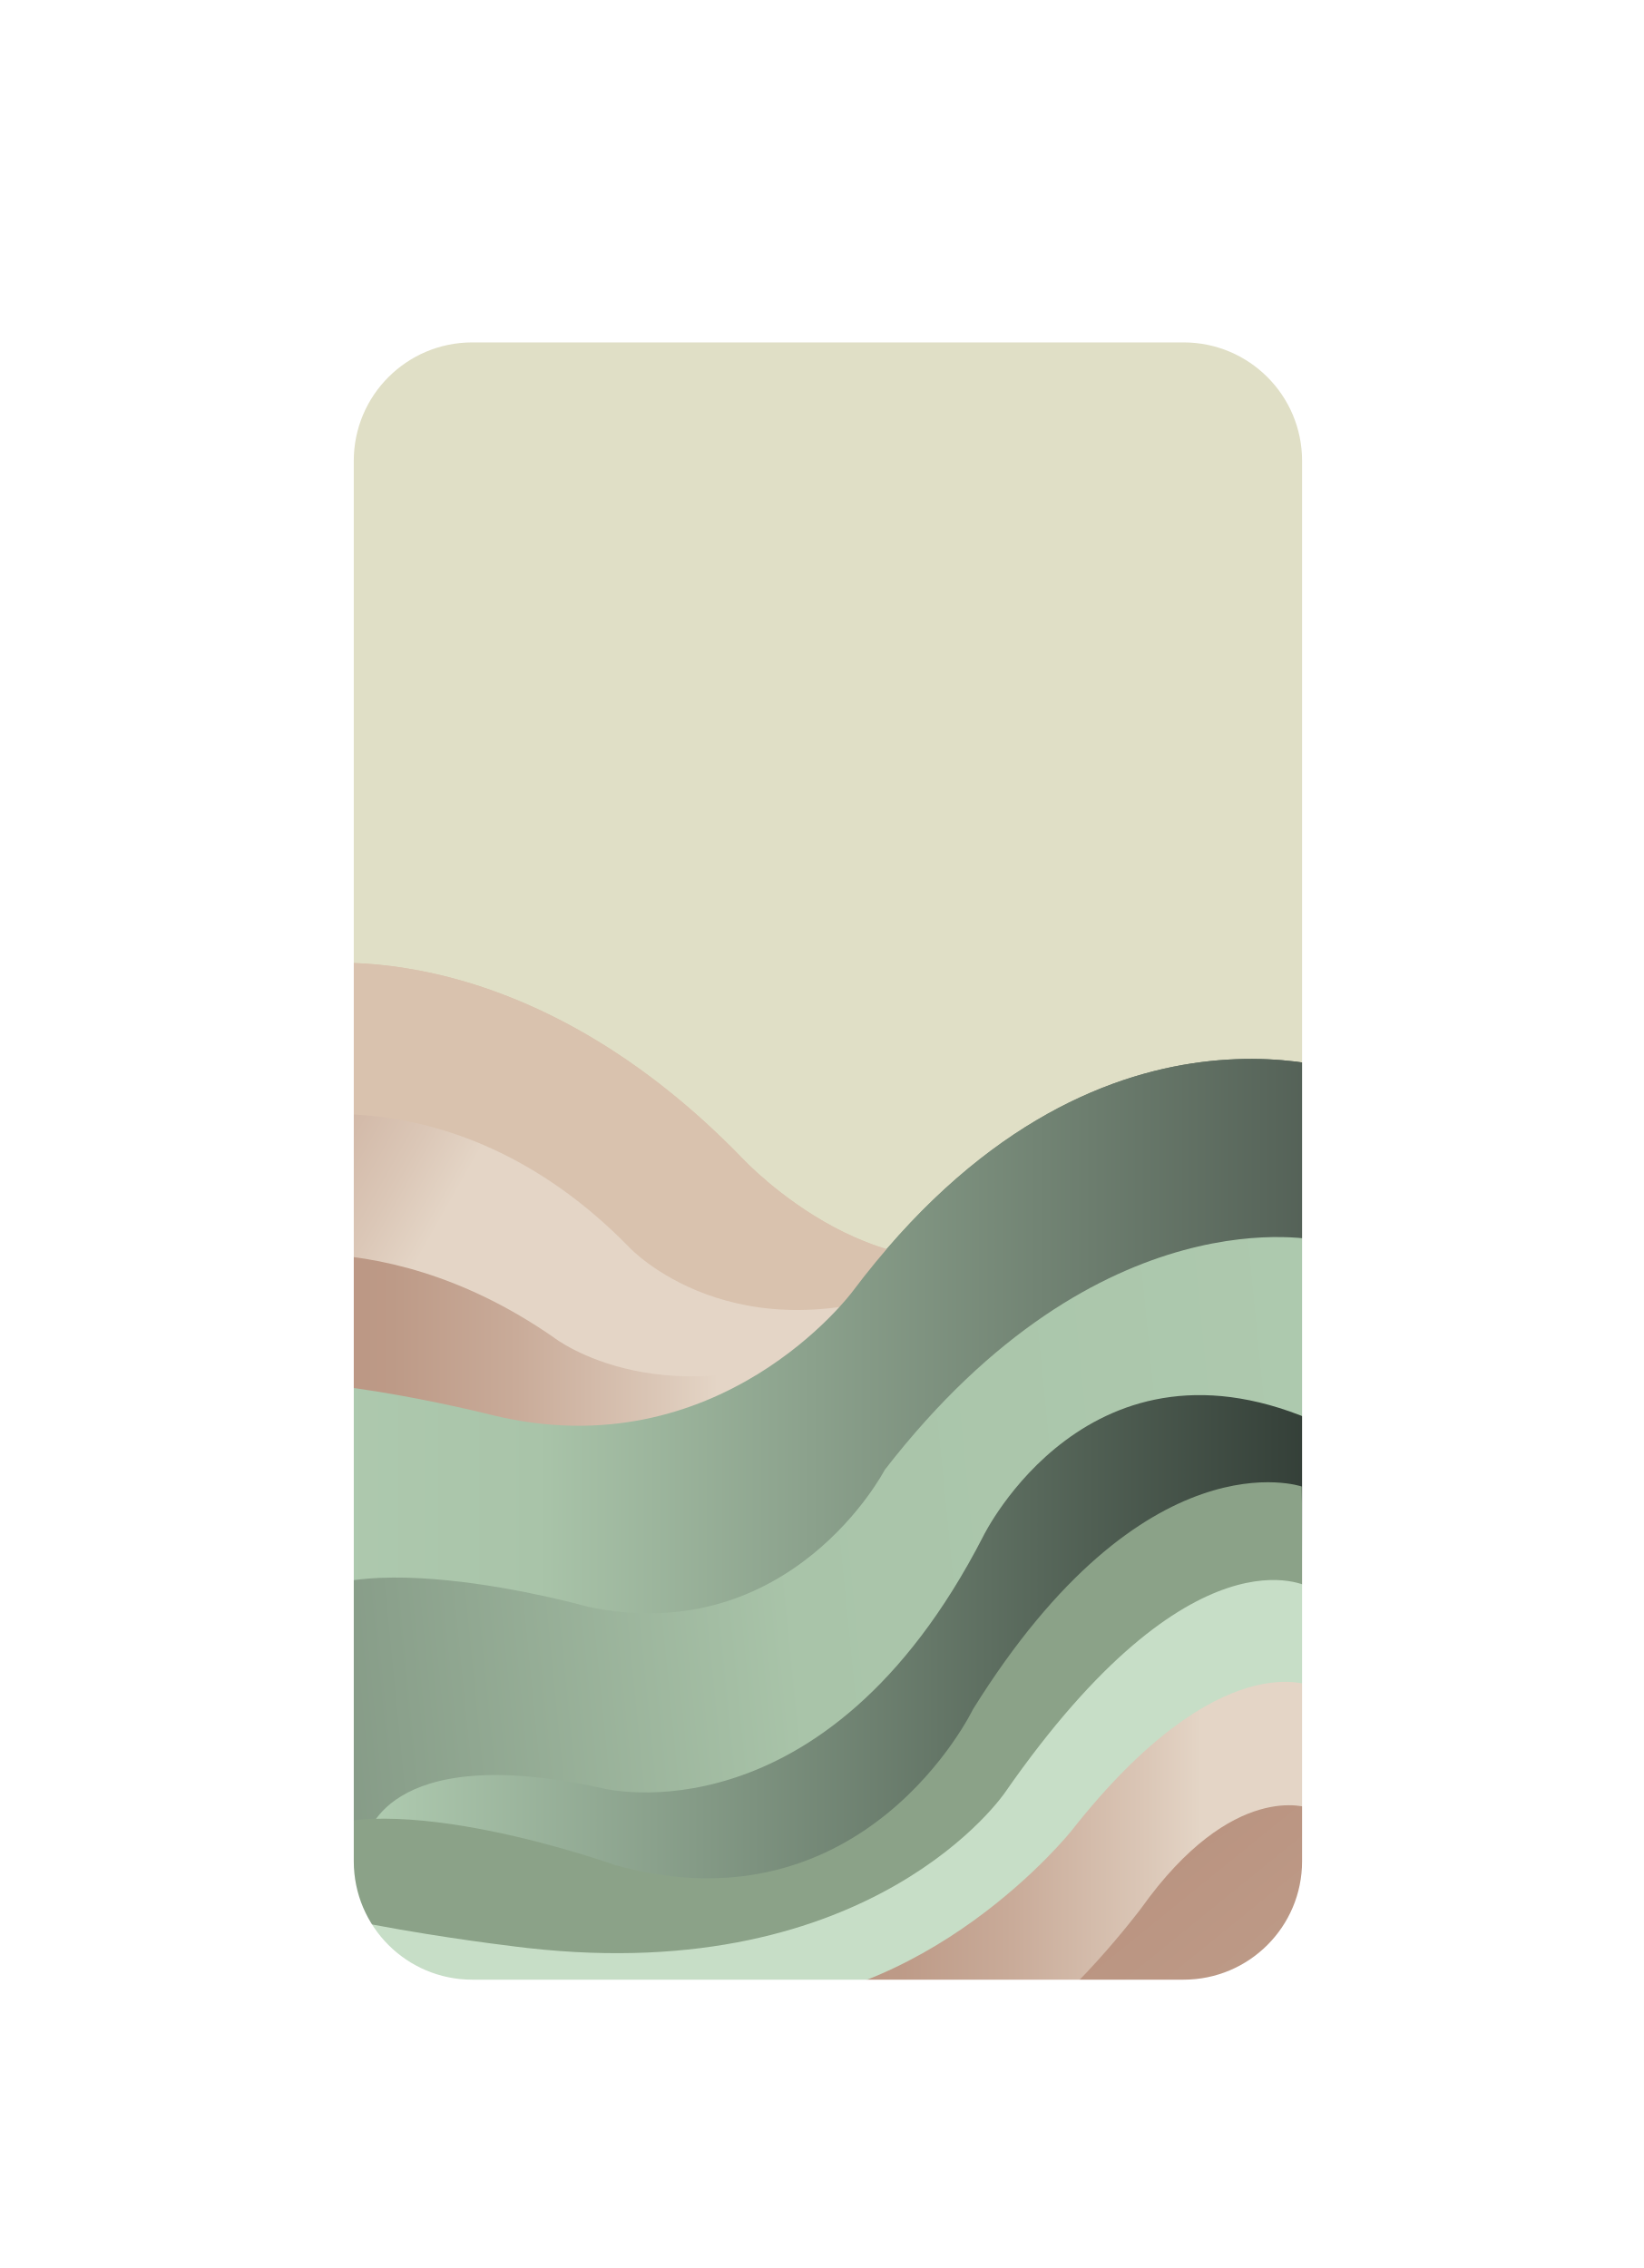
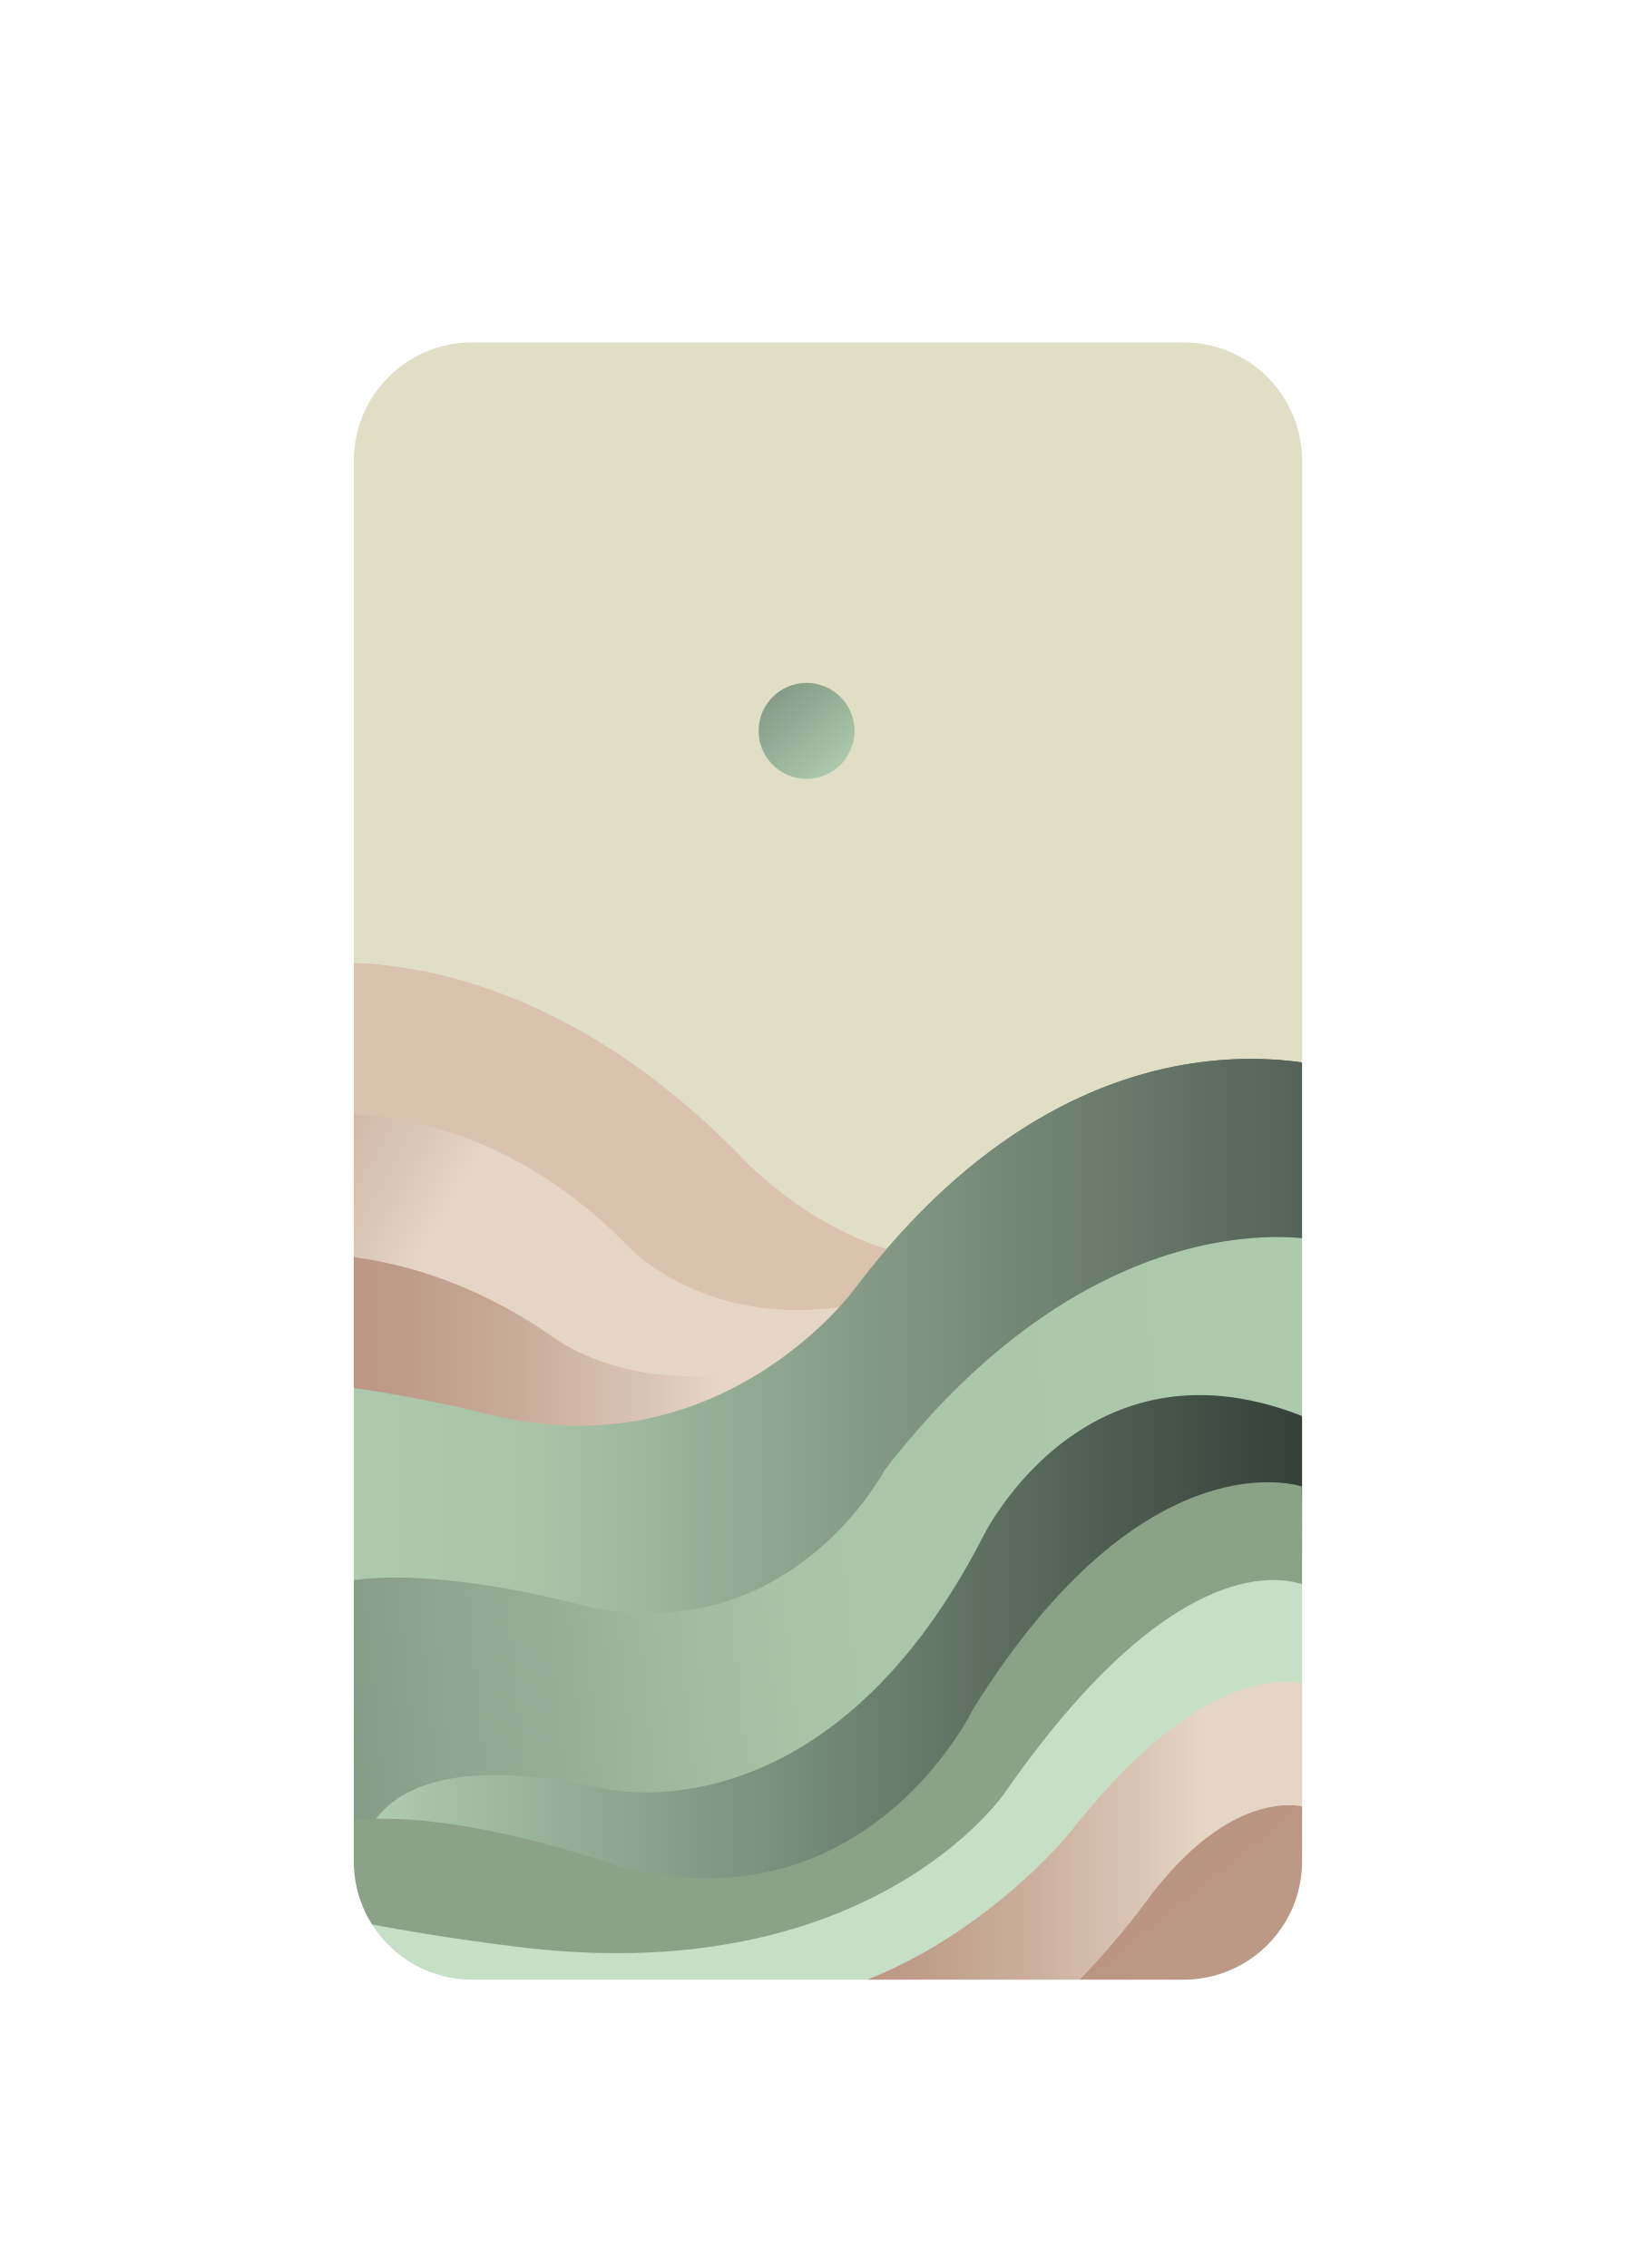
<svg xmlns="http://www.w3.org/2000/svg" xmlns:xlink="http://www.w3.org/1999/xlink" id="Layer_1" data-name="Layer 1" viewBox="0 0 548.65 757">
  <defs>
    <style>
      .cls-1 {
        fill: url(#linear-gradient-8);
      }

      .cls-2 {
        fill: url(#linear-gradient-7);
      }

      .cls-3 {
        fill: url(#linear-gradient-5);
      }

      .cls-4 {
        fill: url(#linear-gradient-6);
      }

      .cls-5 {
        fill: url(#linear-gradient-9);
      }

      .cls-6 {
        fill: url(#linear-gradient-4);
      }

      .cls-7 {
        fill: url(#linear-gradient-3);
      }

      .cls-8 {
        fill: url(#linear-gradient-2);
      }

      .cls-9 {
        fill: url(#linear-gradient);
      }

      .cls-10 {
        fill: #e0dfc6;
      }

      .cls-11 {
        fill: #d9c2ae;
      }

      .cls-12 {
        fill: #fff;
      }

      .cls-13 {
        fill: url(#linear-gradient-10);
      }

      .cls-14 {
        fill: url(#linear-gradient-11);
      }

      .cls-15 {
        fill: #c7dec7;
      }

      .cls-16 {
        fill: #8ba288;
      }

      .cls-17 {
        fill: #87a387;
      }
    </style>
    <linearGradient id="linear-gradient" x1="-5.81" y1="333.88" x2="180.58" y2="439.71" gradientUnits="userSpaceOnUse">
      <stop offset=".15" stop-color="#ba9481" />
      <stop offset=".29" stop-color="#bd9a87" />
      <stop offset=".48" stop-color="#c9ab99" />
      <stop offset=".7" stop-color="#dbc7b7" />
      <stop offset=".79" stop-color="#e4d5c6" />
    </linearGradient>
    <linearGradient id="linear-gradient-2" x1="68.28" y1="467.18" x2="285.12" y2="467.18" xlink:href="#linear-gradient" />
    <linearGradient id="linear-gradient-3" x1="72.66" y1="457.4" x2="455.55" y2="457.4" gradientUnits="userSpaceOnUse">
      <stop offset="0" stop-color="#b0ccb1" />
      <stop offset=".28" stop-color="#a9c4a9" />
      <stop offset="1" stop-color="#4e5a51" />
    </linearGradient>
    <linearGradient id="linear-gradient-4" x1="553.54" y1="507.41" x2="-135.17" y2="575.33" gradientUnits="userSpaceOnUse">
      <stop offset="0" stop-color="#b0ccb1" />
      <stop offset=".42" stop-color="#a9c4a9" />
      <stop offset="1" stop-color="#4e5a51" />
    </linearGradient>
    <linearGradient id="linear-gradient-5" x1="122.16" y1="559.83" x2="441.01" y2="559.83" gradientUnits="userSpaceOnUse">
      <stop offset="0" stop-color="#b0ccb1" />
      <stop offset="1" stop-color="#323d36" />
    </linearGradient>
    <linearGradient id="linear-gradient-6" x1="313.28" y1="285.52" x2="220.08" y2="176.52" gradientUnits="userSpaceOnUse">
      <stop offset=".29" stop-color="#b0ccb1" />
      <stop offset="1" stop-color="#323d36" />
    </linearGradient>
    <linearGradient id="linear-gradient-7" x1="240.22" y1="617.2" x2="443.78" y2="617.2" xlink:href="#linear-gradient" />
    <linearGradient id="linear-gradient-8" x1="344.06" y1="589.03" x2="571.52" y2="870.2" xlink:href="#linear-gradient" />
    <linearGradient id="linear-gradient-9" x1="68.28" y1="467.18" x2="285.12" y2="467.18" xlink:href="#linear-gradient" />
    <linearGradient id="linear-gradient-10" x1="240.22" y1="617.2" x2="443.78" y2="617.2" xlink:href="#linear-gradient" />
    <linearGradient id="linear-gradient-11" x1="344.06" y1="589.03" x2="571.52" y2="870.2" xlink:href="#linear-gradient" />
  </defs>
  <rect class="cls-10" x="103.93" y="98.9" width="336.46" height="574.16" />
  <rect class="cls-17" x="10.05" y="733.28" width="25.03" height="13.88" />
  <g>
    <path class="cls-11" d="M99.6,322.41s72.12-14.5,148.52,64.57c0,0,48.15,51.53,96.59,25.91l-48.52,56.11-206.14-11.61,9.56-134.98Z" />
    <path class="cls-9" d="M72.66,380.66c8.69-7.7,76.61-26.66,137.43,35.74,0,0,34.93,37.56,99.52,11.85l-33.17,39.97-203.77-5.05v-82.5Z" />
    <path class="cls-8" d="M69.2,423.51c1.88-1.58,54.71-19.39,115.62,22.9,0,0,37.12,29.22,100.31,0l-57.66,69.5s-156.2-2.37-158.27-4.74c-2.06-2.37,0-87.67,0-87.67Z" />
    <path class="cls-7" d="M455.55,359.75s-88.97-37.73-171.02,71.32c0,0-44.31,59.89-120.47,41.2,0,0-70.97-18-91.39-8.31l7.62,91.39,165.13,6.01s209.1-105.71,208.06-107.1,2.08-94.51,2.08-94.51Z" />
    <path class="cls-6" d="M440.32,414.1s-72.7-16.96-145.05,76.51c0,0-31.16,59.88-99.01,45.7,0,0-89.89-25.48-104.55,5.89v78.93l210.14,18.69,140.21-131.9-1.73-93.82Z" />
    <path class="cls-3" d="M122.16,614.2s5.26-33.52,78.93-17.31c0,0,74.09,19.04,127.05-84.12,0,0,35.51-72.85,112.86-37.39l-1.04,39.81s-153.02,139.17-154.4,138.82" />
+     <circle class="cls-4" cx="269.19" cy="243.95" r="16.01" />
    <path class="cls-16" d="M434.43,496.15s-52.27-18-109.74,74.43c0,0-36.14,75.04-119.44,51.93,0,0-76.16-27.35-106.28-9.35v56.43l249.26-11.77,87.45-83.72-1.25-77.95Z" />
    <path class="cls-15" d="M436.85,529.73s-38.44-22.06-101.43,68.55c0,0-43.72,64.89-159.25,51.93,0,0-78.24-8.65-106.97-23.54v79.62l291.15-7.27,94.86-105.93-18.35-63.35Z" />
    <path class="cls-2" d="M438.24,562.96s-30.81-15.23-80.66,48.12c0,0-48.13,60.46-117.36,58.85l134.32,3.12,69.24-60.58-5.54-49.51Z" />
    <path class="cls-1" d="M436.85,603.47s-25.27-9.69-56.08,33.58c0,0-24.23,32.2-43.97,43.27h105.93l-5.89-76.85Z" />
    <path class="cls-11" d="M99.6,322.41s72.12-14.5,148.52,64.57c0,0,48.15,51.53,96.59,25.91l-48.52,56.11-206.14-11.61,9.56-134.98Z" />
    <path class="cls-9" d="M72.66,380.66c8.69-7.7,76.61-26.66,137.43,35.74,0,0,34.93,37.56,99.52,11.85l-33.17,39.97-203.77-5.05v-82.5Z" />
    <path class="cls-5" d="M69.2,423.51c1.88-1.58,54.71-19.39,115.62,22.9,0,0,37.12,29.22,100.31,0l-57.66,69.5s-156.2-2.37-158.27-4.74c-2.06-2.37,0-87.67,0-87.67Z" />
    <path class="cls-7" d="M455.55,359.75s-88.97-37.73-171.02,71.32c0,0-44.31,59.89-120.47,41.2,0,0-70.97-18-91.39-8.31l7.62,91.39,165.13,6.01s209.1-105.71,208.06-107.1,2.08-94.51,2.08-94.51Z" />
    <path class="cls-6" d="M440.32,414.1s-72.7-16.96-145.05,76.51c0,0-31.16,59.88-99.01,45.7,0,0-89.89-25.48-104.55,5.89v78.93l210.14,18.69,140.21-131.9-1.73-93.82Z" />
    <path class="cls-3" d="M122.16,614.2s5.26-33.52,78.93-17.31c0,0,74.09,19.04,127.05-84.12,0,0,35.51-72.85,112.86-37.39l-1.04,39.81s-153.02,139.17-154.4,138.82" />
    <path class="cls-16" d="M434.43,496.15s-52.27-18-109.74,74.43c0,0-36.14,75.04-119.44,51.93,0,0-76.16-27.35-106.28-9.35v56.43l249.26-11.77,87.45-83.72-1.25-77.95Z" />
    <path class="cls-15" d="M436.85,529.73s-38.44-22.06-101.43,68.55c0,0-43.72,64.89-159.25,51.93,0,0-78.24-8.65-106.97-23.54v79.62l291.15-7.27,94.86-105.93-18.35-63.35Z" />
    <path class="cls-13" d="M438.24,562.96s-30.81-15.23-80.66,48.12c0,0-48.13,60.46-117.36,58.85l134.32,3.12,69.24-60.58-5.54-49.51Z" />
    <path class="cls-14" d="M436.85,603.47s-25.27-9.69-56.08,33.58c0,0-24.23,32.2-43.97,43.27h105.93l-5.89-76.85Z" />
  </g>
  <path class="cls-12" d="M0,0v757h548.65V0H0ZM434.56,621.24c0,21.83-17.69,39.52-39.52,39.52h-237.45c-21.83,0-39.52-17.69-39.52-39.52V153.81c0-21.83,17.69-39.52,39.52-39.52h237.45c21.83,0,39.52,17.7,39.52,39.52v467.43Z" />
</svg>
